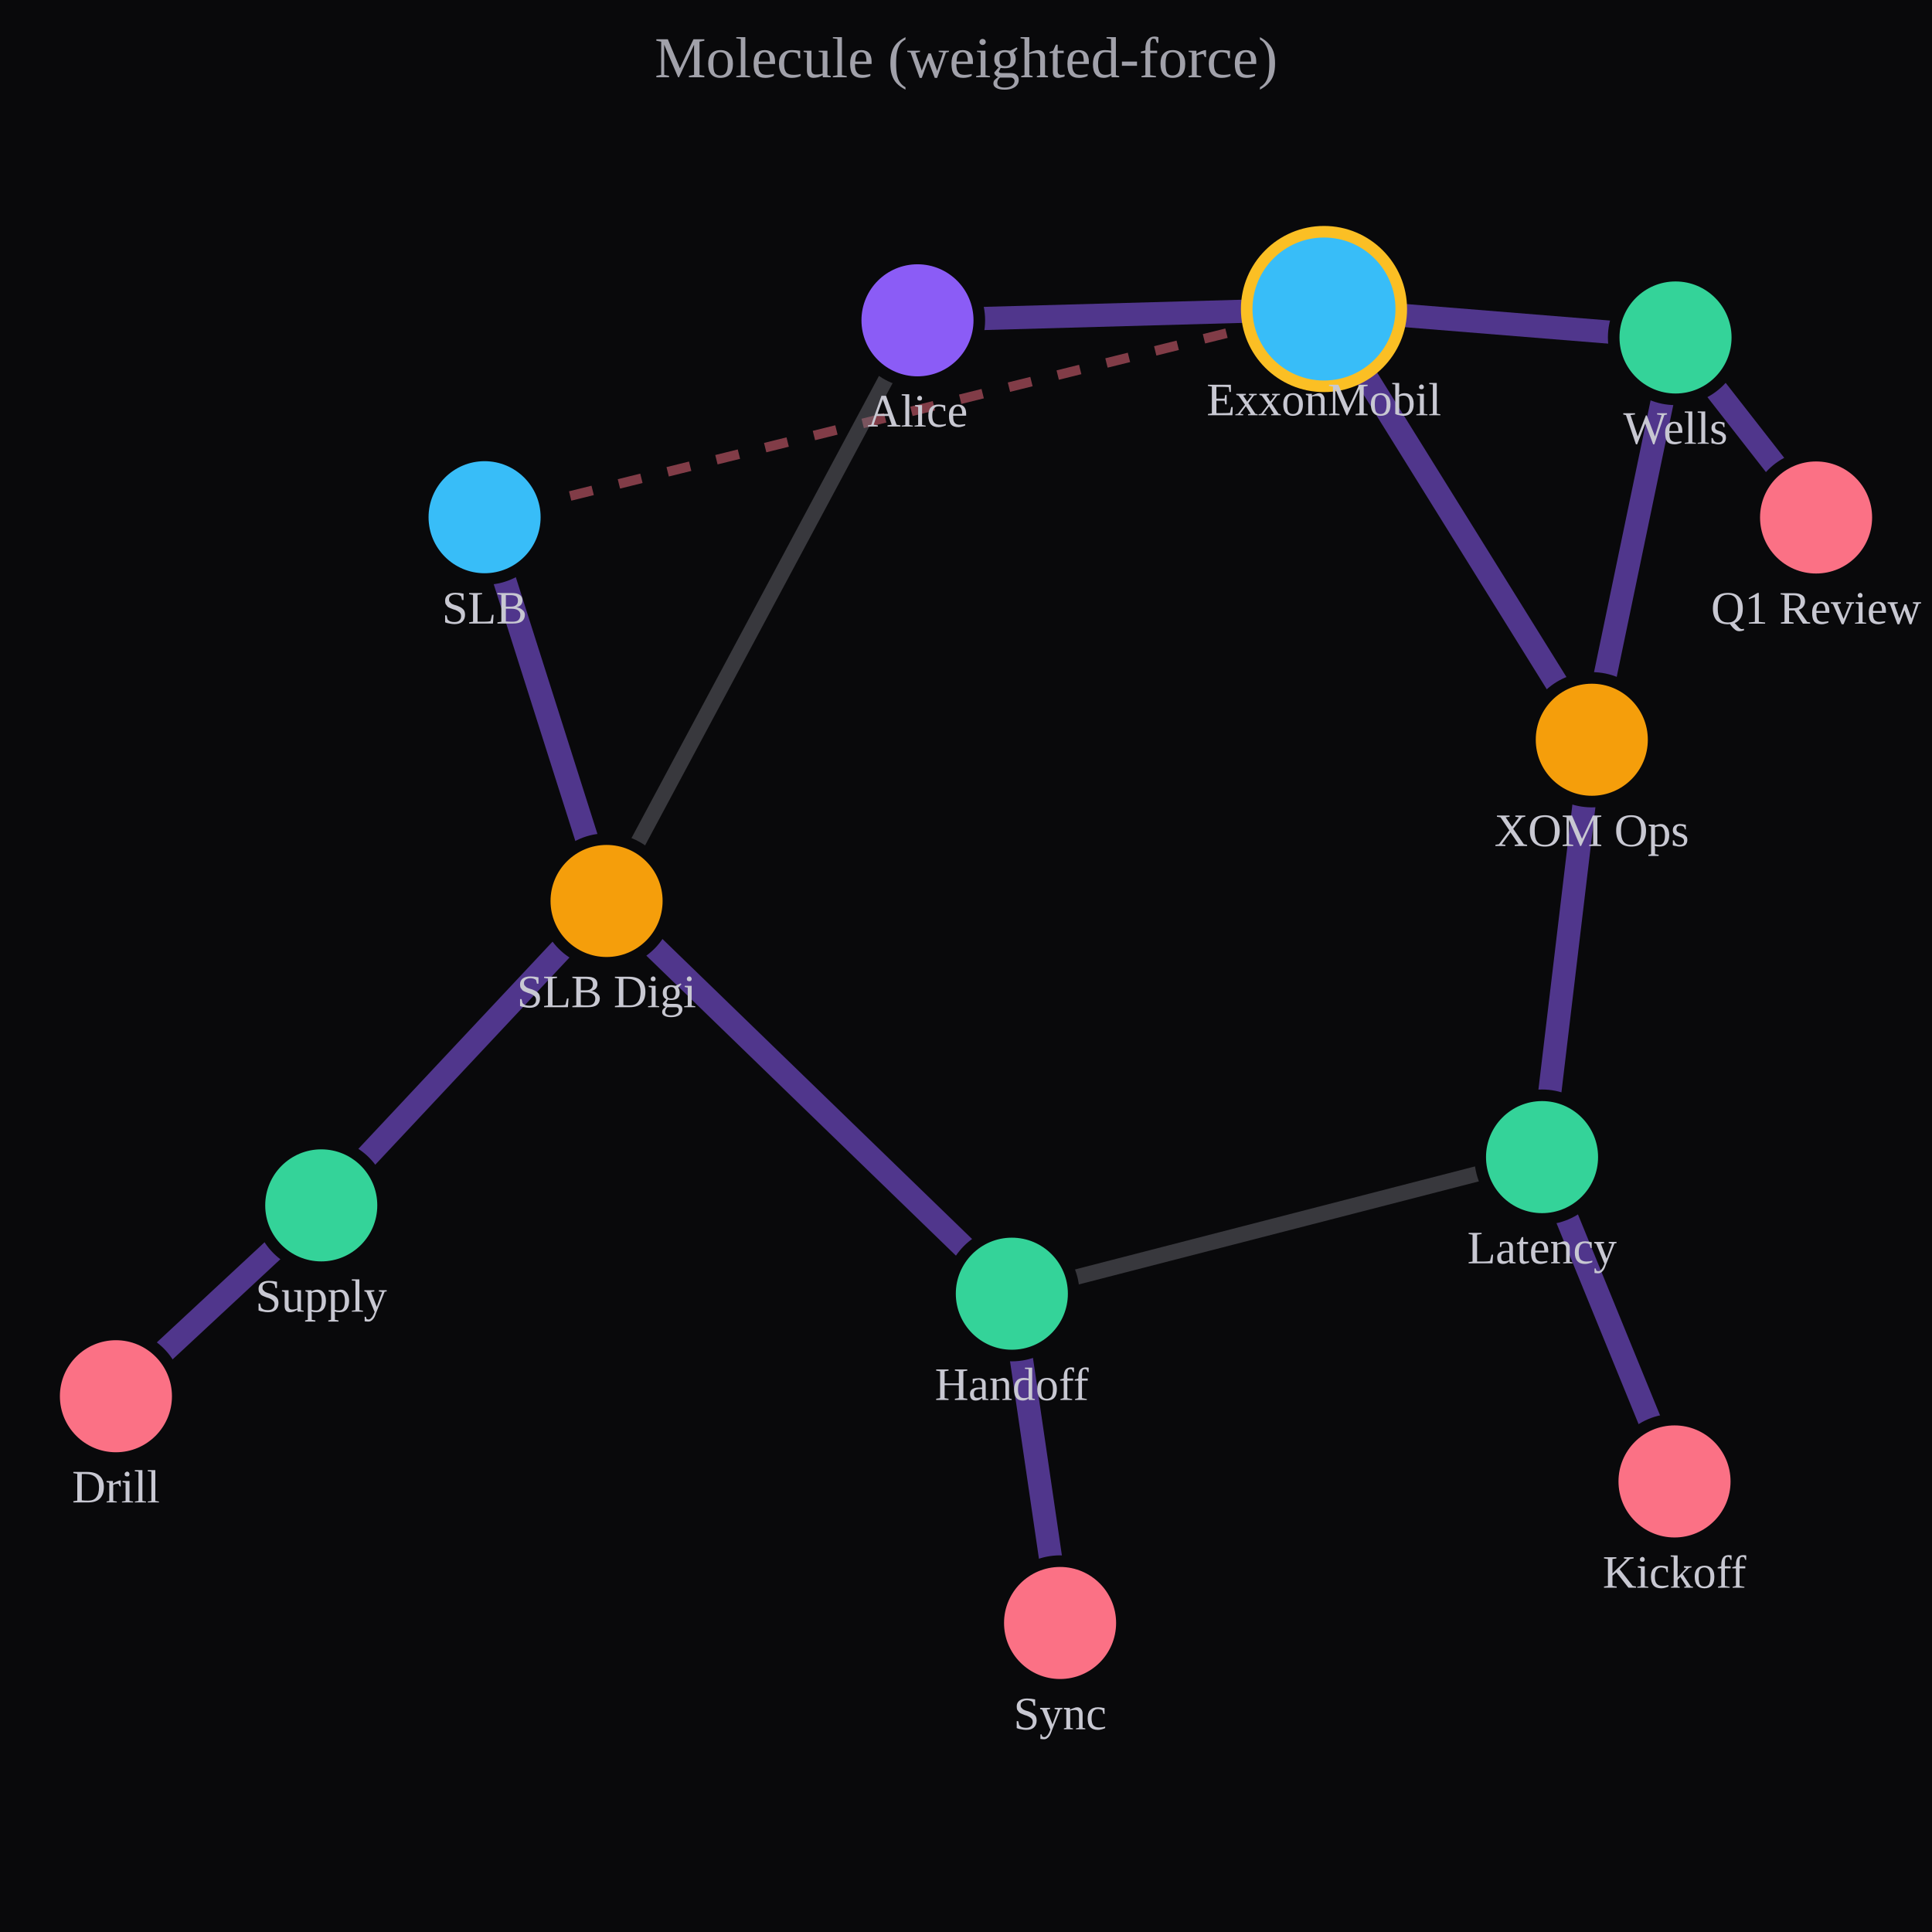
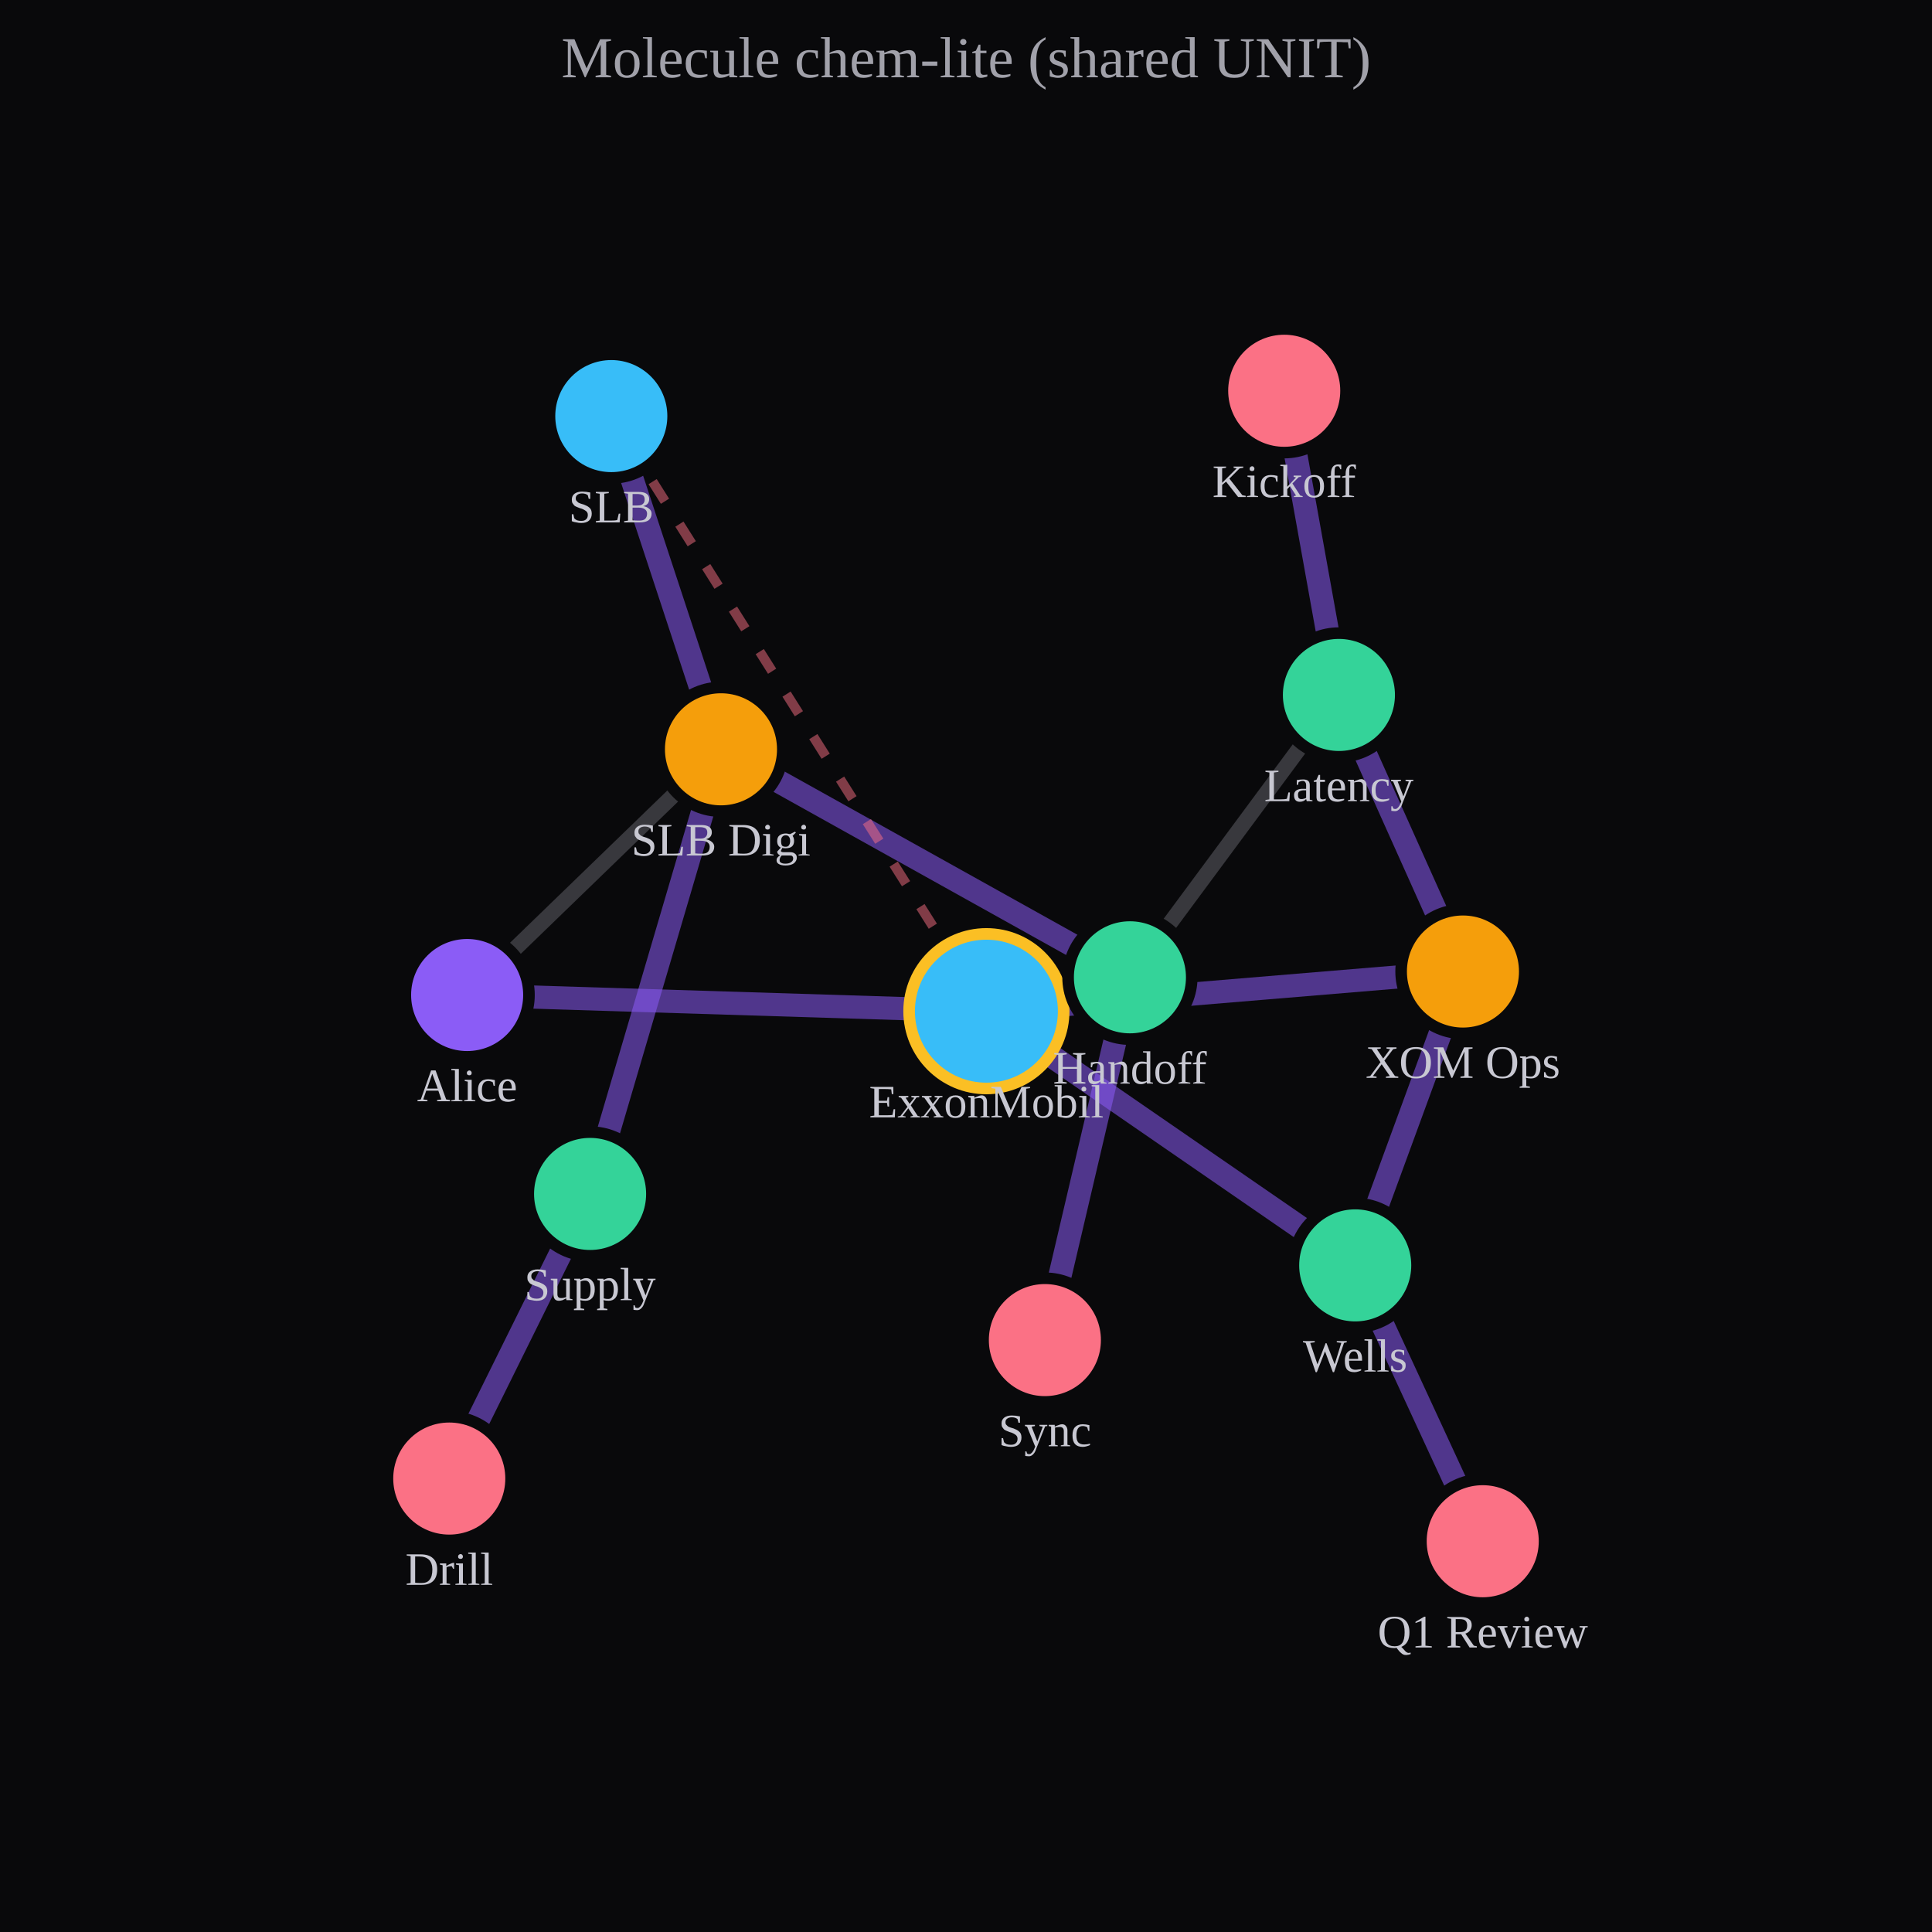
<svg xmlns="http://www.w3.org/2000/svg" viewBox="0 0 100 100" width="900" height="900">
  <rect width="100" height="100" fill="#09090b" />
-   <text x="50" y="4" text-anchor="middle" fill="#a1a1aa" font-size="3">Molecule (weighted-force)</text>
-   <line x1="68.529" y1="15.995" x2="82.391" y2="38.289" stroke="rgba(139,92,246,0.55)" stroke-width="1.2" opacity="1" />
-   <line x1="82.391" y1="38.289" x2="86.725" y2="17.468" stroke="rgba(139,92,246,0.55)" stroke-width="1.2" opacity="1" />
-   <line x1="82.391" y1="38.289" x2="79.816" y2="59.892" stroke="rgba(139,92,246,0.55)" stroke-width="1.2" opacity="1" />
-   <line x1="86.725" y1="17.468" x2="94" y2="26.785" stroke="rgba(139,92,246,0.55)" stroke-width="1.2" opacity="1" />
-   <line x1="79.816" y1="59.892" x2="86.673" y2="76.679" stroke="rgba(139,92,246,0.55)" stroke-width="1.2" opacity="1" />
-   <line x1="68.529" y1="15.995" x2="47.489" y2="16.579" stroke="rgba(139,92,246,0.55)" stroke-width="1.2" opacity="1" />
-   <line x1="68.529" y1="15.995" x2="86.725" y2="17.468" stroke="rgba(139,92,246,0.55)" stroke-width="1.2" opacity="1" />
-   <line x1="25.082" y1="26.771" x2="31.396" y2="46.634" stroke="rgba(139,92,246,0.55)" stroke-width="1.2" opacity="1" />
-   <line x1="31.396" y1="46.634" x2="52.373" y2="66.962" stroke="rgba(139,92,246,0.55)" stroke-width="1.2" opacity="1" />
-   <line x1="31.396" y1="46.634" x2="16.628" y2="62.39" stroke="rgba(139,92,246,0.55)" stroke-width="1.2" opacity="1" />
-   <line x1="52.373" y1="66.962" x2="54.869" y2="84.005" stroke="rgba(139,92,246,0.55)" stroke-width="1.2" opacity="1" />
-   <line x1="16.628" y1="62.39" x2="6" y2="72.269" stroke="rgba(139,92,246,0.55)" stroke-width="1.2" opacity="1" />
-   <line x1="79.816" y1="59.892" x2="52.373" y2="66.962" stroke="rgba(113,113,122,0.45)" stroke-width="0.8" opacity="1" />
-   <line x1="68.529" y1="15.995" x2="25.082" y2="26.771" stroke="rgba(251,113,133,0.5)" stroke-width="0.5" opacity="1" stroke-dasharray="1.2 1.4" />
-   <line x1="47.489" y1="16.579" x2="31.396" y2="46.634" stroke="rgba(113,113,122,0.45)" stroke-width="0.8" opacity="1" />
+   <text x="50" y="4" text-anchor="middle" fill="#a1a1aa" font-size="3">Molecule chem-lite (shared UNIT)</text>
+   <line x1="51.056" y1="52.339" x2="75.722" y2="50.286" stroke="rgba(139,92,246,0.55)" stroke-width="1.2" opacity="1" />
+   <line x1="75.722" y1="50.286" x2="70.146" y2="65.496" stroke="rgba(139,92,246,0.55)" stroke-width="1.2" opacity="1" />
+   <line x1="75.722" y1="50.286" x2="69.302" y2="35.971" stroke="rgba(139,92,246,0.55)" stroke-width="1.2" opacity="1" />
+   <line x1="70.146" y1="65.496" x2="76.746" y2="79.774" stroke="rgba(139,92,246,0.55)" stroke-width="1.2" opacity="1" />
+   <line x1="69.302" y1="35.971" x2="66.471" y2="20.226" stroke="rgba(139,92,246,0.55)" stroke-width="1.2" opacity="1" />
+   <line x1="51.056" y1="52.339" x2="24.179" y2="51.502" stroke="rgba(139,92,246,0.55)" stroke-width="1.2" opacity="1" />
+   <line x1="51.056" y1="52.339" x2="70.146" y2="65.496" stroke="rgba(139,92,246,0.55)" stroke-width="1.2" opacity="1" />
+   <line x1="31.641" y1="21.537" x2="37.318" y2="38.784" stroke="rgba(139,92,246,0.55)" stroke-width="1.2" opacity="1" />
+   <line x1="37.318" y1="38.784" x2="58.485" y2="50.585" stroke="rgba(139,92,246,0.55)" stroke-width="1.2" opacity="1" />
+   <line x1="37.318" y1="38.784" x2="30.543" y2="61.798" stroke="rgba(139,92,246,0.55)" stroke-width="1.2" opacity="1" />
+   <line x1="58.485" y1="50.585" x2="54.083" y2="69.363" stroke="rgba(139,92,246,0.55)" stroke-width="1.2" opacity="1" />
+   <line x1="30.543" y1="61.798" x2="23.254" y2="76.53" stroke="rgba(139,92,246,0.55)" stroke-width="1.2" opacity="1" />
+   <line x1="69.302" y1="35.971" x2="58.485" y2="50.585" stroke="rgba(113,113,122,0.45)" stroke-width="0.8" opacity="1" />
+   <line x1="51.056" y1="52.339" x2="31.641" y2="21.537" stroke="rgba(251,113,133,0.5)" stroke-width="0.5" opacity="1" stroke-dasharray="1.2 1.4" />
+   <line x1="24.179" y1="51.502" x2="37.318" y2="38.784" stroke="rgba(113,113,122,0.45)" stroke-width="0.8" opacity="1" />
  <g opacity="1">
-     <circle cx="68.529" cy="15.995" r="4" fill="rgb(56,189,248)" stroke="rgb(251,191,36)" stroke-width="0.6" />
-     <text x="68.529" y="21.495" text-anchor="middle" fill="#c8c8d2" font-size="2.4">ExxonMobil</text>
+     <circle cx="51.056" cy="52.339" r="4" fill="rgb(56,189,248)" stroke="rgb(251,191,36)" stroke-width="0.6" />
+     <text x="51.056" y="57.839" text-anchor="middle" fill="#c8c8d2" font-size="2.4">ExxonMobil</text>
  </g>
  <g opacity="1">
-     <circle cx="25.082" cy="26.771" r="3.2" fill="rgb(56,189,248)" stroke="rgb(9,9,11)" stroke-width="0.6" />
-     <text x="25.082" y="32.271" text-anchor="middle" fill="#c8c8d2" font-size="2.4">SLB</text>
+     <circle cx="31.641" cy="21.537" r="3.2" fill="rgb(56,189,248)" stroke="rgb(9,9,11)" stroke-width="0.6" />
+     <text x="31.641" y="27.037" text-anchor="middle" fill="#c8c8d2" font-size="2.4">SLB</text>
  </g>
  <g opacity="1">
-     <circle cx="82.391" cy="38.289" r="3.2" fill="rgb(245,158,11)" stroke="rgb(9,9,11)" stroke-width="0.6" />
-     <text x="82.391" y="43.789" text-anchor="middle" fill="#c8c8d2" font-size="2.4">XOM Ops</text>
+     <circle cx="75.722" cy="50.286" r="3.2" fill="rgb(245,158,11)" stroke="rgb(9,9,11)" stroke-width="0.6" />
+     <text x="75.722" y="55.786" text-anchor="middle" fill="#c8c8d2" font-size="2.4">XOM Ops</text>
  </g>
  <g opacity="1">
-     <circle cx="31.396" cy="46.634" r="3.2" fill="rgb(245,158,11)" stroke="rgb(9,9,11)" stroke-width="0.6" />
-     <text x="31.396" y="52.134" text-anchor="middle" fill="#c8c8d2" font-size="2.4">SLB Digi</text>
+     <circle cx="37.318" cy="38.784" r="3.2" fill="rgb(245,158,11)" stroke="rgb(9,9,11)" stroke-width="0.6" />
+     <text x="37.318" y="44.284" text-anchor="middle" fill="#c8c8d2" font-size="2.4">SLB Digi</text>
  </g>
  <g opacity="1">
-     <circle cx="86.725" cy="17.468" r="3.2" fill="rgb(52,211,153)" stroke="rgb(9,9,11)" stroke-width="0.6" />
-     <text x="86.725" y="22.968" text-anchor="middle" fill="#c8c8d2" font-size="2.4">Wells</text>
+     <circle cx="70.146" cy="65.496" r="3.2" fill="rgb(52,211,153)" stroke="rgb(9,9,11)" stroke-width="0.6" />
+     <text x="70.146" y="70.996" text-anchor="middle" fill="#c8c8d2" font-size="2.4">Wells</text>
  </g>
  <g opacity="1">
-     <circle cx="79.816" cy="59.892" r="3.2" fill="rgb(52,211,153)" stroke="rgb(9,9,11)" stroke-width="0.6" />
-     <text x="79.816" y="65.392" text-anchor="middle" fill="#c8c8d2" font-size="2.4">Latency</text>
+     <circle cx="58.485" cy="50.585" r="3.2" fill="rgb(52,211,153)" stroke="rgb(9,9,11)" stroke-width="0.6" />
+     <text x="58.485" y="56.085" text-anchor="middle" fill="#c8c8d2" font-size="2.4">Handoff</text>
  </g>
  <g opacity="1">
-     <circle cx="52.373" cy="66.962" r="3.2" fill="rgb(52,211,153)" stroke="rgb(9,9,11)" stroke-width="0.6" />
-     <text x="52.373" y="72.462" text-anchor="middle" fill="#c8c8d2" font-size="2.4">Handoff</text>
+     <circle cx="30.543" cy="61.798" r="3.2" fill="rgb(52,211,153)" stroke="rgb(9,9,11)" stroke-width="0.6" />
+     <text x="30.543" y="67.298" text-anchor="middle" fill="#c8c8d2" font-size="2.4">Supply</text>
  </g>
  <g opacity="1">
-     <circle cx="16.628" cy="62.39" r="3.2" fill="rgb(52,211,153)" stroke="rgb(9,9,11)" stroke-width="0.6" />
-     <text x="16.628" y="67.89" text-anchor="middle" fill="#c8c8d2" font-size="2.4">Supply</text>
+     <circle cx="54.083" cy="69.363" r="3.2" fill="rgb(251,113,133)" stroke="rgb(9,9,11)" stroke-width="0.6" />
+     <text x="54.083" y="74.863" text-anchor="middle" fill="#c8c8d2" font-size="2.4">Sync</text>
  </g>
  <g opacity="1">
-     <circle cx="94" cy="26.785" r="3.2" fill="rgb(251,113,133)" stroke="rgb(9,9,11)" stroke-width="0.6" />
-     <text x="94" y="32.285" text-anchor="middle" fill="#c8c8d2" font-size="2.4">Q1 Review</text>
+     <circle cx="23.254" cy="76.53" r="3.2" fill="rgb(251,113,133)" stroke="rgb(9,9,11)" stroke-width="0.6" />
+     <text x="23.254" y="82.03" text-anchor="middle" fill="#c8c8d2" font-size="2.4">Drill</text>
  </g>
  <g opacity="1">
-     <circle cx="86.673" cy="76.679" r="3.2" fill="rgb(251,113,133)" stroke="rgb(9,9,11)" stroke-width="0.6" />
-     <text x="86.673" y="82.179" text-anchor="middle" fill="#c8c8d2" font-size="2.4">Kickoff</text>
+     <circle cx="24.179" cy="51.502" r="3.2" fill="rgb(139,92,246)" stroke="rgb(9,9,11)" stroke-width="0.6" />
+     <text x="24.179" y="57.002" text-anchor="middle" fill="#c8c8d2" font-size="2.4">Alice</text>
  </g>
  <g opacity="1">
-     <circle cx="54.869" cy="84.005" r="3.2" fill="rgb(251,113,133)" stroke="rgb(9,9,11)" stroke-width="0.6" />
-     <text x="54.869" y="89.505" text-anchor="middle" fill="#c8c8d2" font-size="2.4">Sync</text>
+     <circle cx="69.302" cy="35.971" r="3.2" fill="rgb(52,211,153)" stroke="rgb(9,9,11)" stroke-width="0.6" />
+     <text x="69.302" y="41.471" text-anchor="middle" fill="#c8c8d2" font-size="2.4">Latency</text>
  </g>
  <g opacity="1">
-     <circle cx="6" cy="72.269" r="3.2" fill="rgb(251,113,133)" stroke="rgb(9,9,11)" stroke-width="0.6" />
-     <text x="6" y="77.769" text-anchor="middle" fill="#c8c8d2" font-size="2.4">Drill</text>
+     <circle cx="76.746" cy="79.774" r="3.2" fill="rgb(251,113,133)" stroke="rgb(9,9,11)" stroke-width="0.6" />
+     <text x="76.746" y="85.274" text-anchor="middle" fill="#c8c8d2" font-size="2.4">Q1 Review</text>
  </g>
  <g opacity="1">
-     <circle cx="47.489" cy="16.579" r="3.2" fill="rgb(139,92,246)" stroke="rgb(9,9,11)" stroke-width="0.6" />
-     <text x="47.489" y="22.079" text-anchor="middle" fill="#c8c8d2" font-size="2.4">Alice</text>
+     <circle cx="66.471" cy="20.226" r="3.2" fill="rgb(251,113,133)" stroke="rgb(9,9,11)" stroke-width="0.6" />
+     <text x="66.471" y="25.726" text-anchor="middle" fill="#c8c8d2" font-size="2.4">Kickoff</text>
  </g>
</svg>
